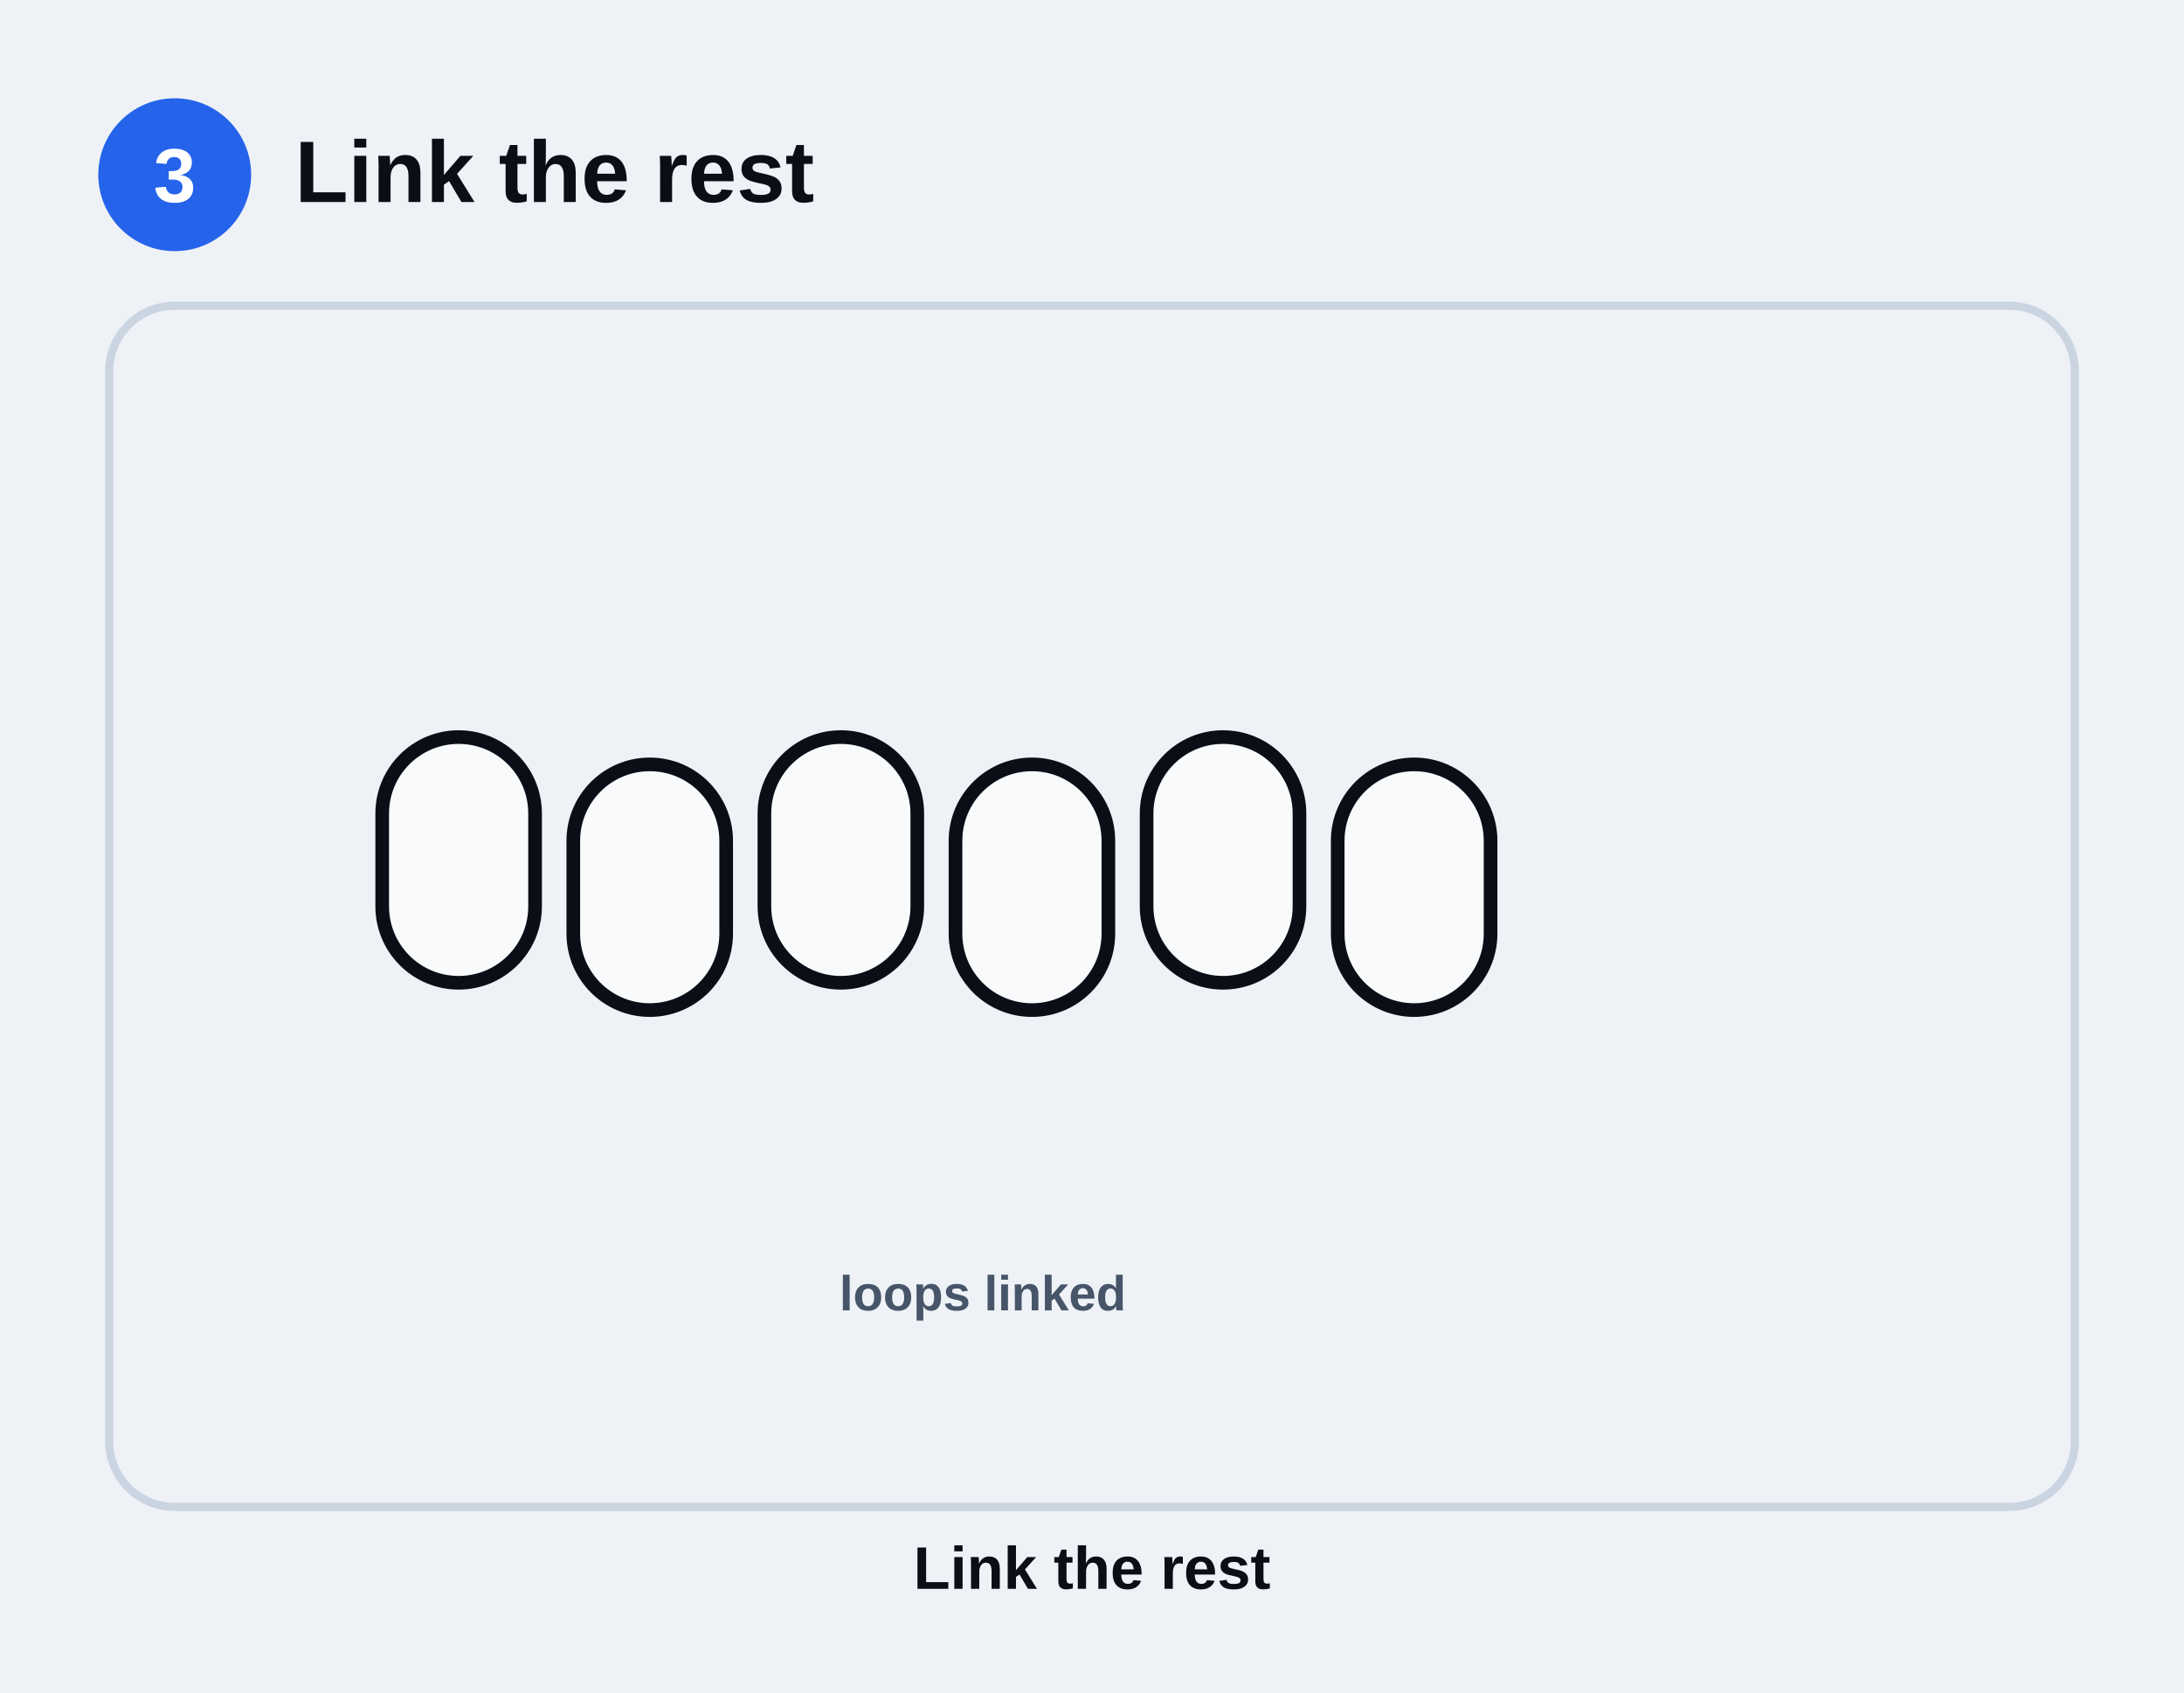
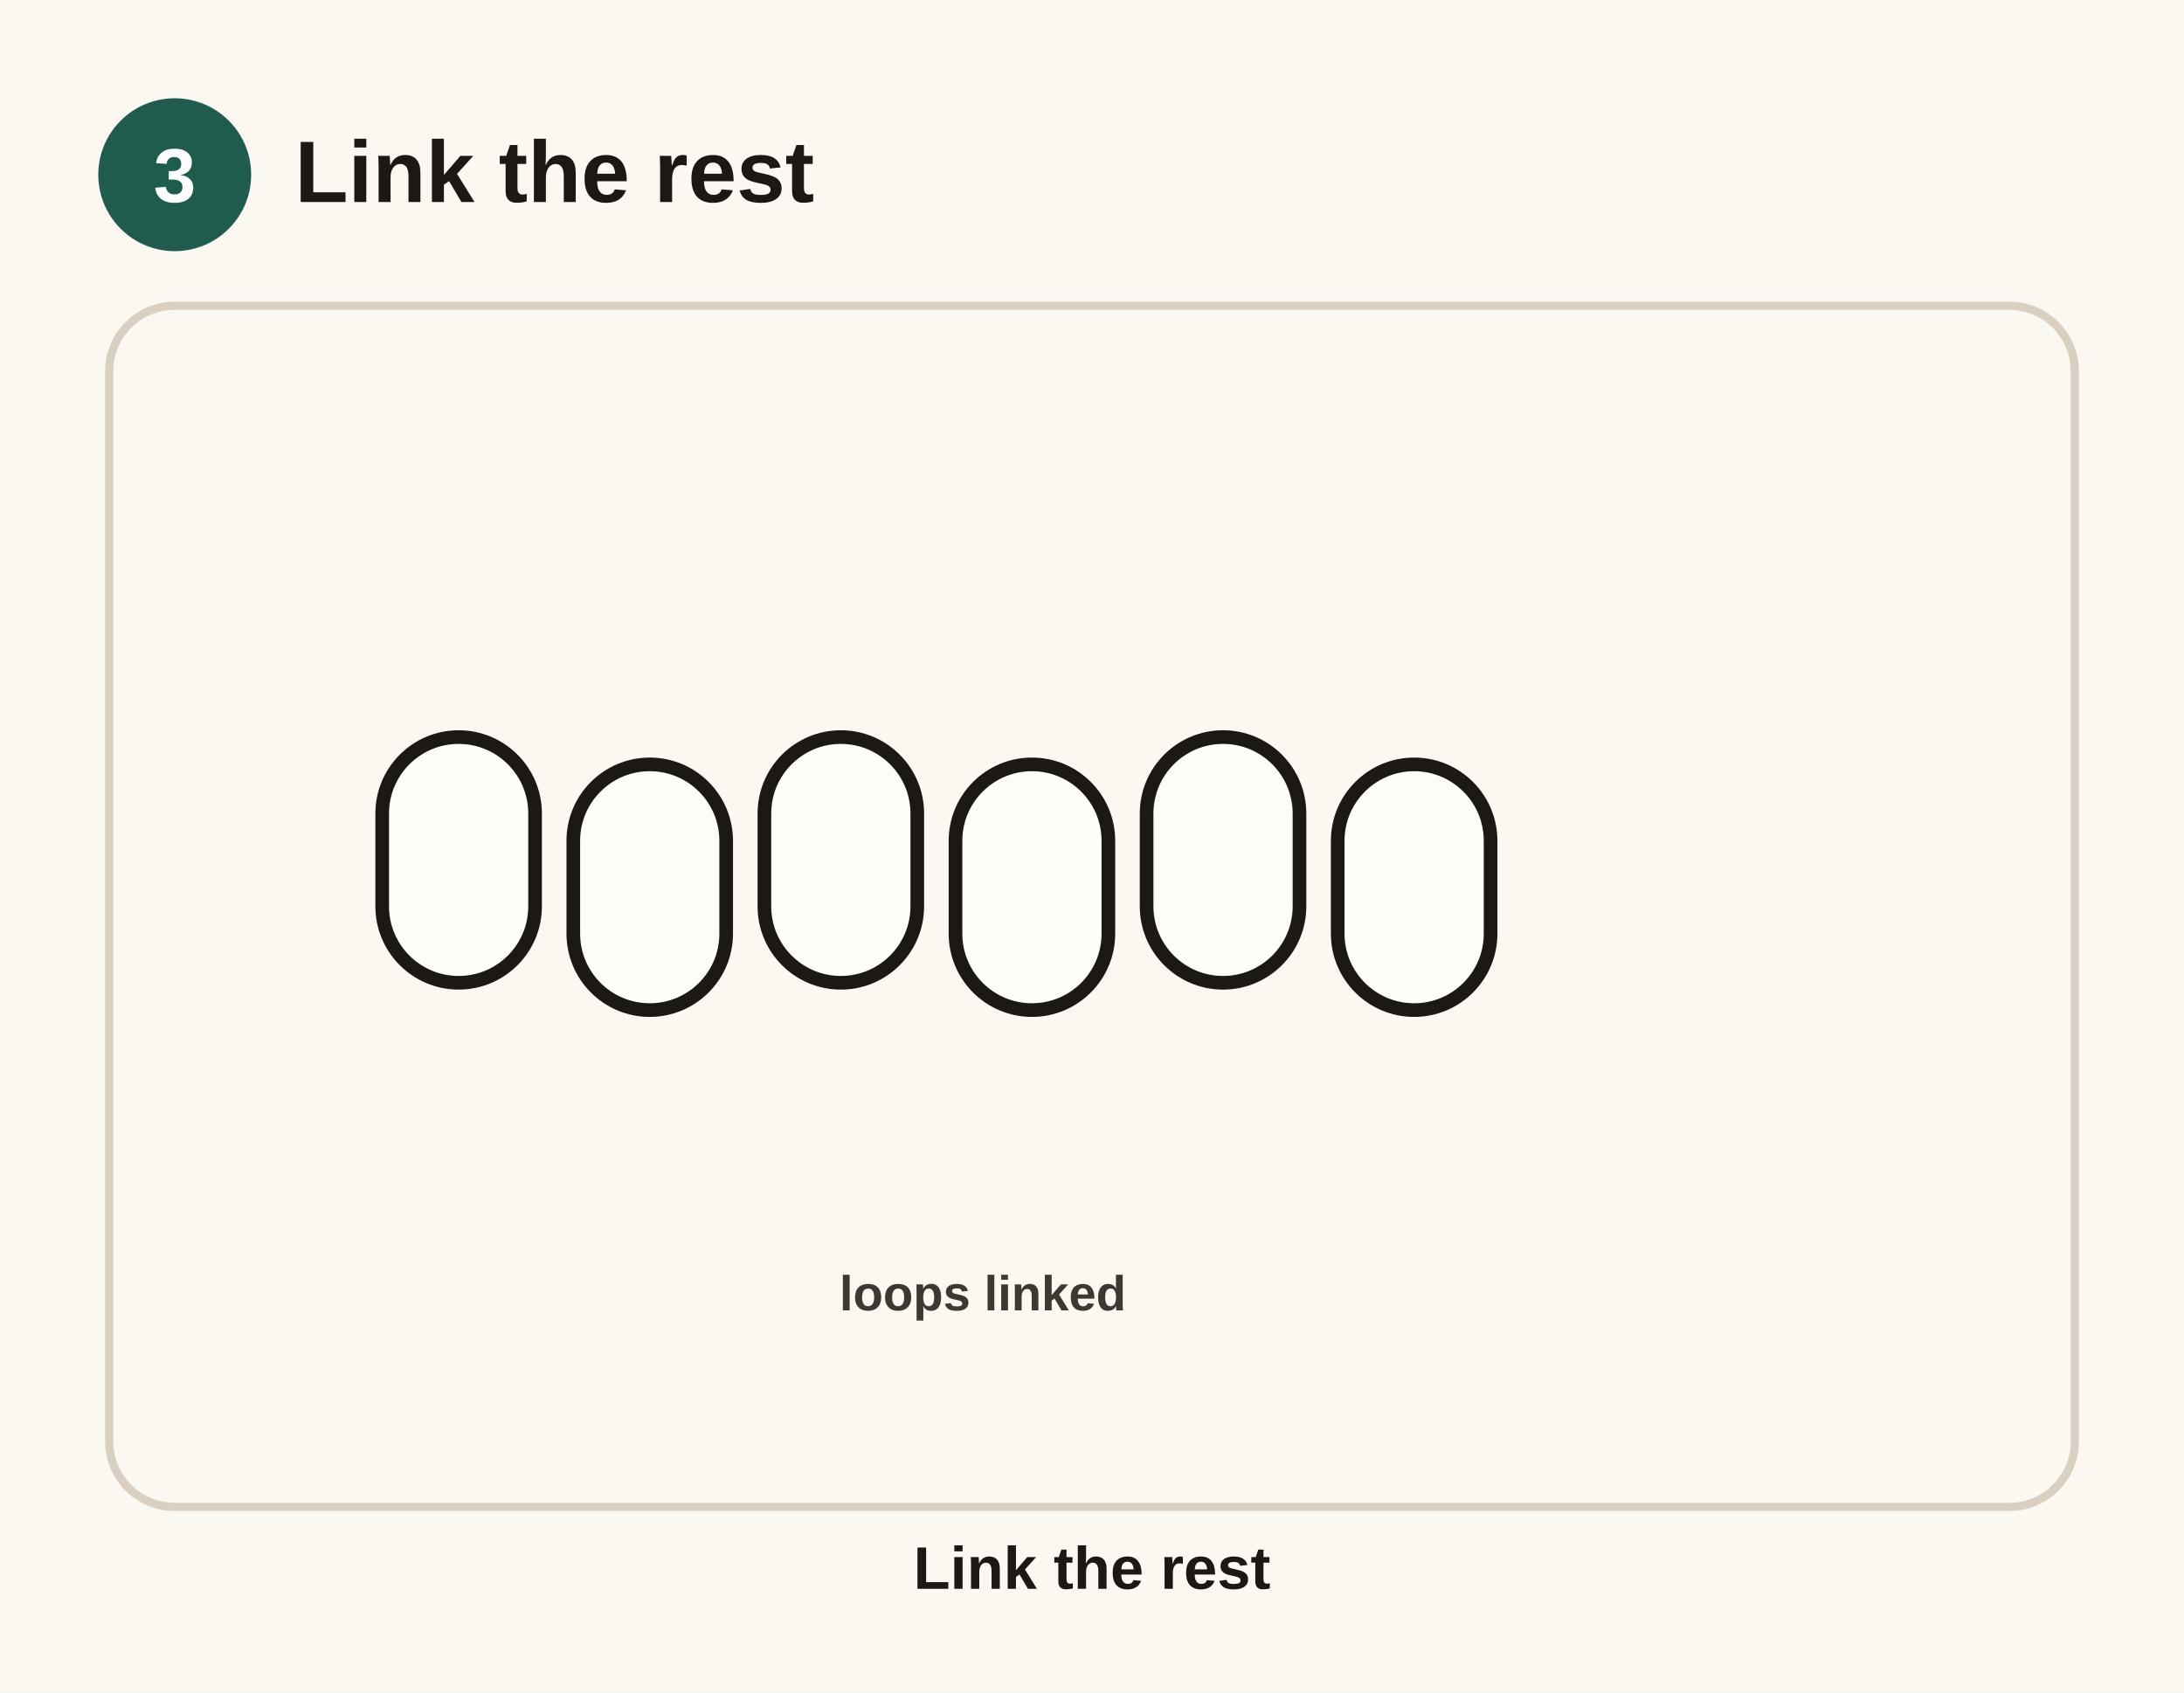
<svg xmlns="http://www.w3.org/2000/svg" width="800" height="620" viewBox="0 0 800 620" role="img">
  <defs>
    <marker id="arrow" viewBox="0 0 10 10" refX="8" refY="5" markerWidth="8" markerHeight="8" orient="auto-start-reverse">
-       <path d="M 0 0 L 10 5 L 0 10 z" fill="#2563EB" />
+       <path d="M 0 0 L 10 5 L 0 10 z" fill="#1f5c4e" />
    </marker>
  </defs>
-   <rect width="800" height="620" fill="#EEF2F7" />
-   <circle cx="64" cy="64" r="28" fill="#2563EB" />
+   <rect width="800" height="620" fill="#fbf8f1" />
+   <circle cx="64" cy="64" r="28" fill="#1f5c4e" />
  <text x="64" y="74" text-anchor="middle" font-size="28" font-family="Arial,Helvetica,sans-serif" font-weight="700" fill="#FFFFFF">3</text>
-   <text x="108" y="74" font-size="32" font-family="Arial,Helvetica,sans-serif" font-weight="700" fill="#0A0E17">Link the rest</text>
-   <rect x="40" y="112" width="720" height="440" rx="24" fill="#EEF2F7" stroke="#CBD5E1" stroke-width="3" />
+   <text x="108" y="74" font-size="32" font-family="Arial,Helvetica,sans-serif" font-weight="700" fill="#1c1915">Link the rest</text>
+   <rect x="40" y="112" width="720" height="440" rx="24" fill="#fbf8f1" stroke="#d9d0c2" stroke-width="3" />
  <g transform="translate(80,150)">
-     <rect x="60" y="120" width="56" height="90" rx="28" fill="#F8FAFC" stroke="#0A0E17" stroke-width="5" />
-     <rect x="130" y="130" width="56" height="90" rx="28" fill="#F8FAFC" stroke="#0A0E17" stroke-width="5" />
-     <rect x="200" y="120" width="56" height="90" rx="28" fill="#F8FAFC" stroke="#0A0E17" stroke-width="5" />
-     <rect x="270" y="130" width="56" height="90" rx="28" fill="#F8FAFC" stroke="#0A0E17" stroke-width="5" />
-     <rect x="340" y="120" width="56" height="90" rx="28" fill="#F8FAFC" stroke="#0A0E17" stroke-width="5" />
-     <rect x="410" y="130" width="56" height="90" rx="28" fill="#F8FAFC" stroke="#0A0E17" stroke-width="5" />
-     <text x="280" y="330" text-anchor="middle" font-size="18" font-family="Arial,Helvetica,sans-serif" font-weight="600" fill="#475569">loops linked</text>
+     <rect x="60" y="120" width="56" height="90" rx="28" fill="#fffdf8" stroke="#1c1915" stroke-width="5" />
+     <rect x="130" y="130" width="56" height="90" rx="28" fill="#fffdf8" stroke="#1c1915" stroke-width="5" />
+     <rect x="200" y="120" width="56" height="90" rx="28" fill="#fffdf8" stroke="#1c1915" stroke-width="5" />
+     <rect x="270" y="130" width="56" height="90" rx="28" fill="#fffdf8" stroke="#1c1915" stroke-width="5" />
+     <rect x="340" y="120" width="56" height="90" rx="28" fill="#fffdf8" stroke="#1c1915" stroke-width="5" />
+     <rect x="410" y="130" width="56" height="90" rx="28" fill="#fffdf8" stroke="#1c1915" stroke-width="5" />
+     <text x="280" y="330" text-anchor="middle" font-size="18" font-family="Arial,Helvetica,sans-serif" font-weight="600" fill="#3f3830">loops linked</text>
  </g>
-   <text x="400" y="582" text-anchor="middle" font-size="22" font-family="Arial,Helvetica,sans-serif" font-weight="700" fill="#0A0E17">Link the rest</text>
+   <text x="400" y="582" text-anchor="middle" font-size="22" font-family="Arial,Helvetica,sans-serif" font-weight="700" fill="#1c1915">Link the rest</text>
</svg>
